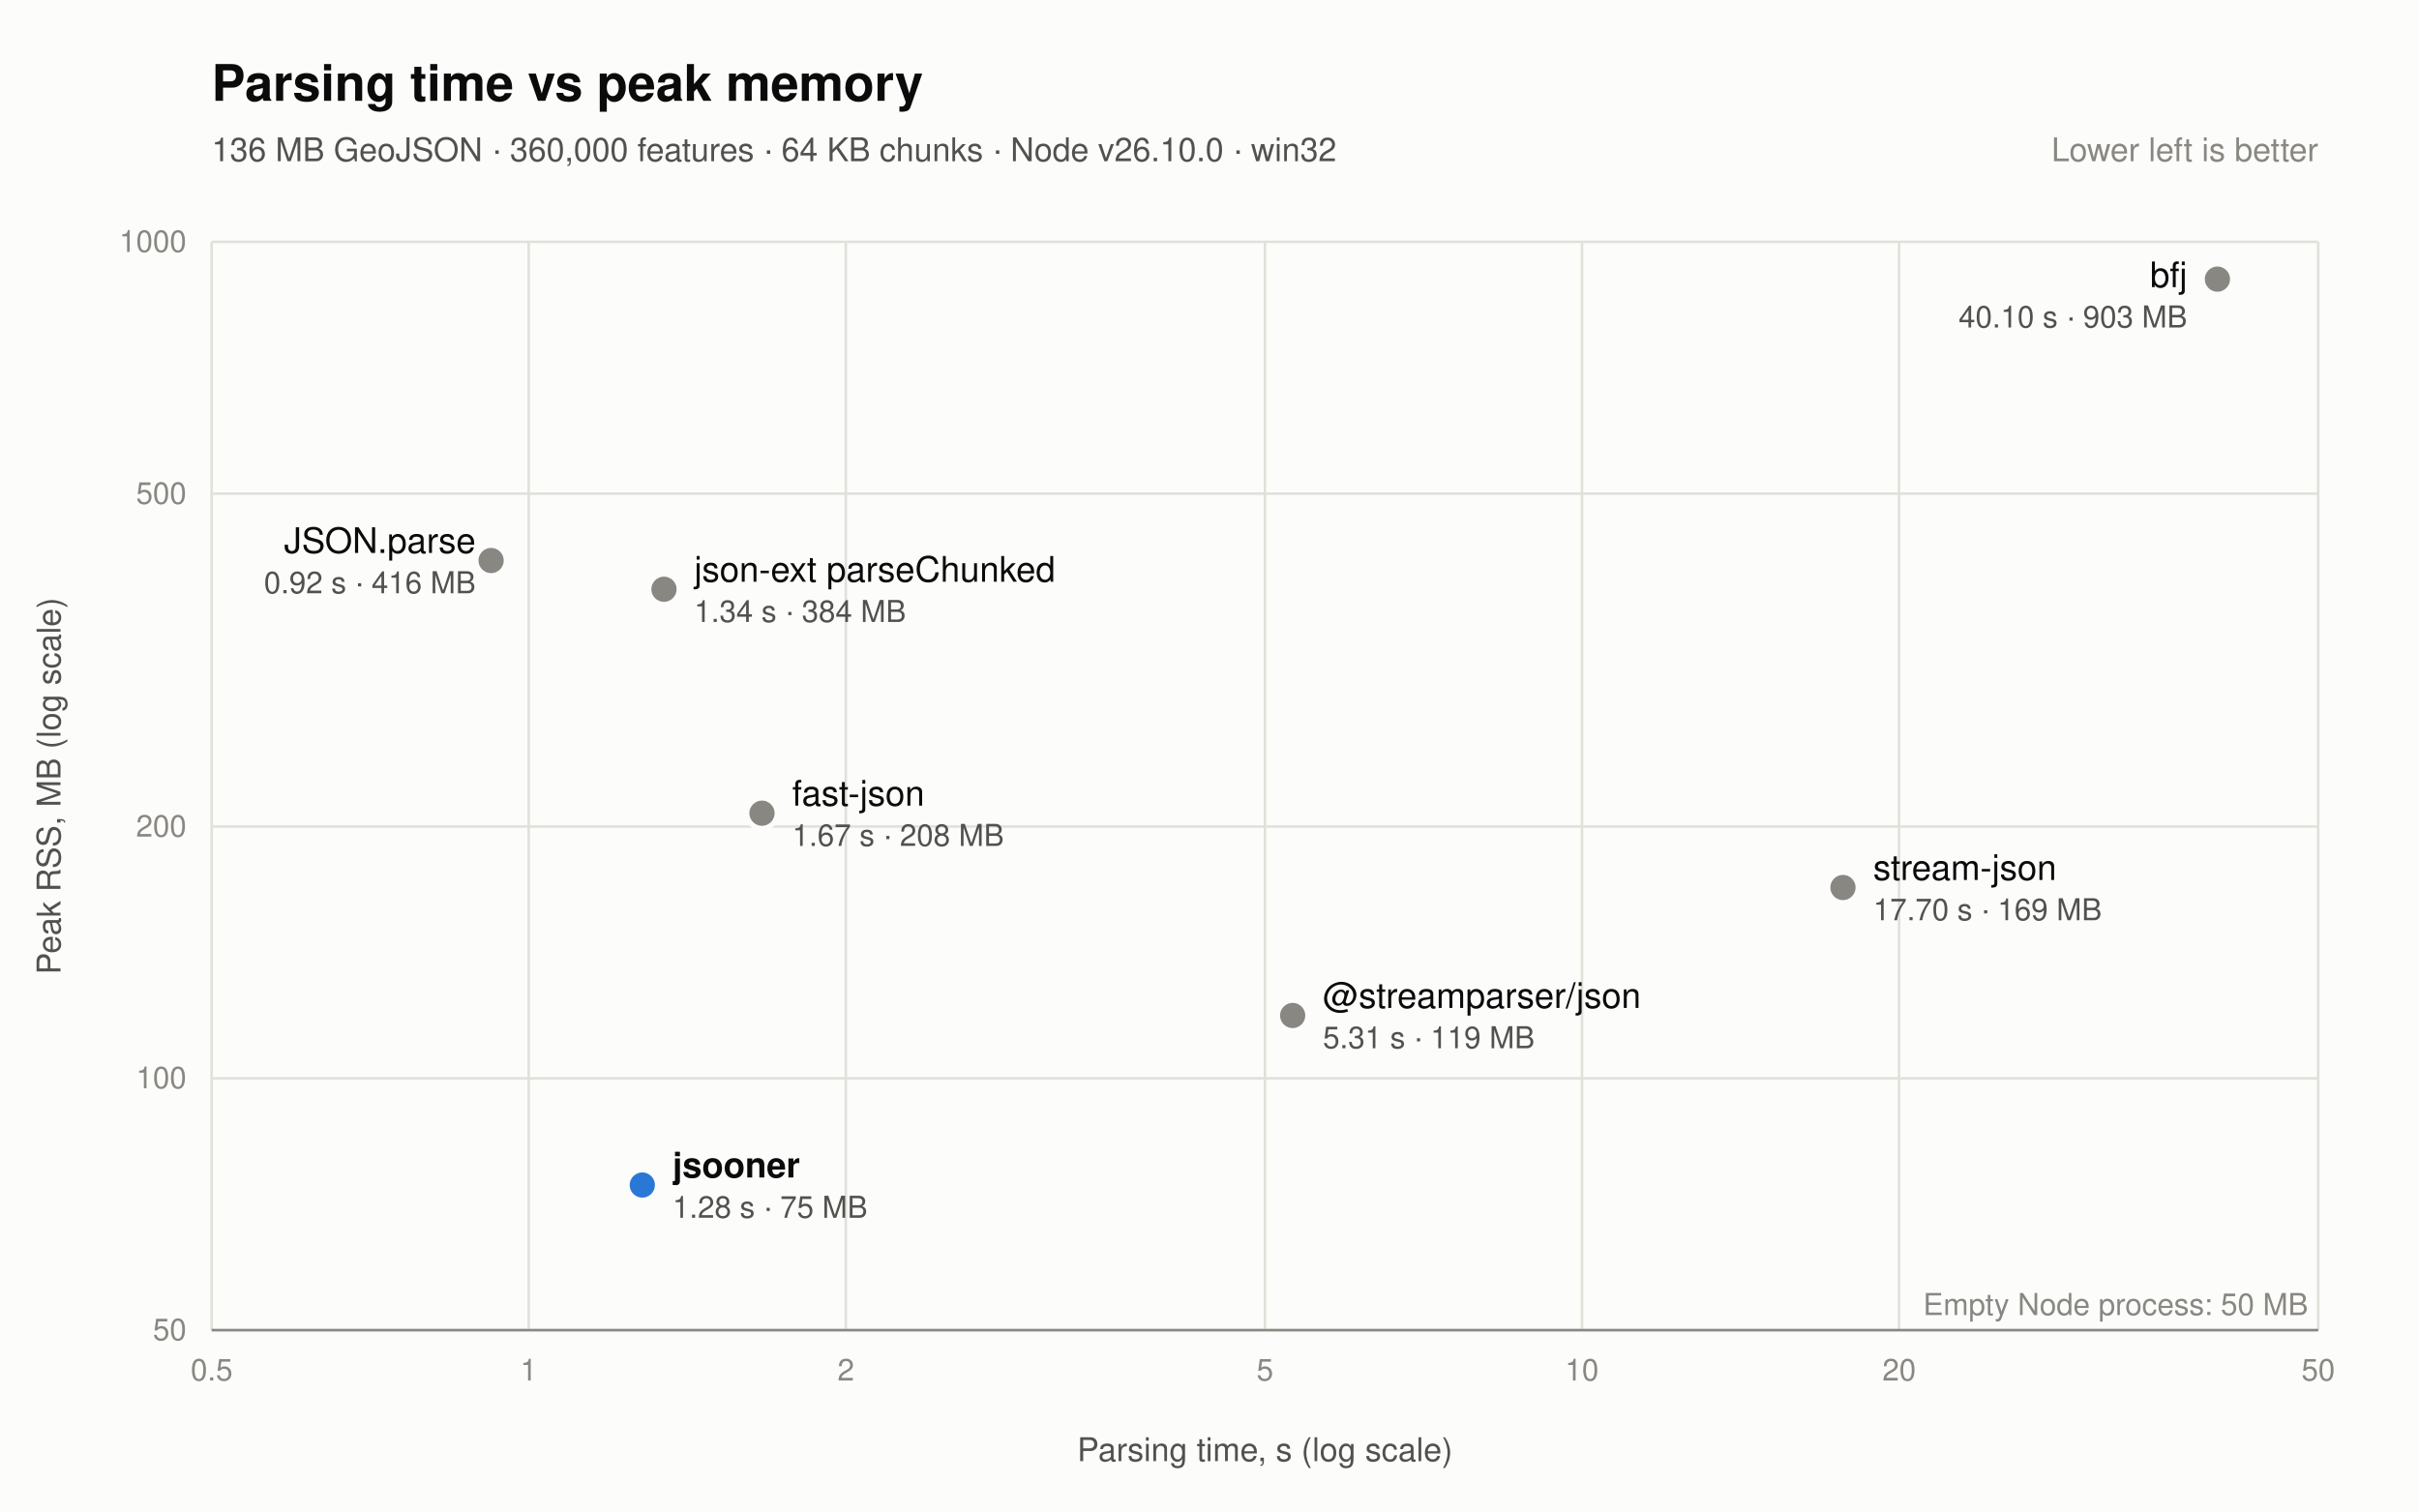
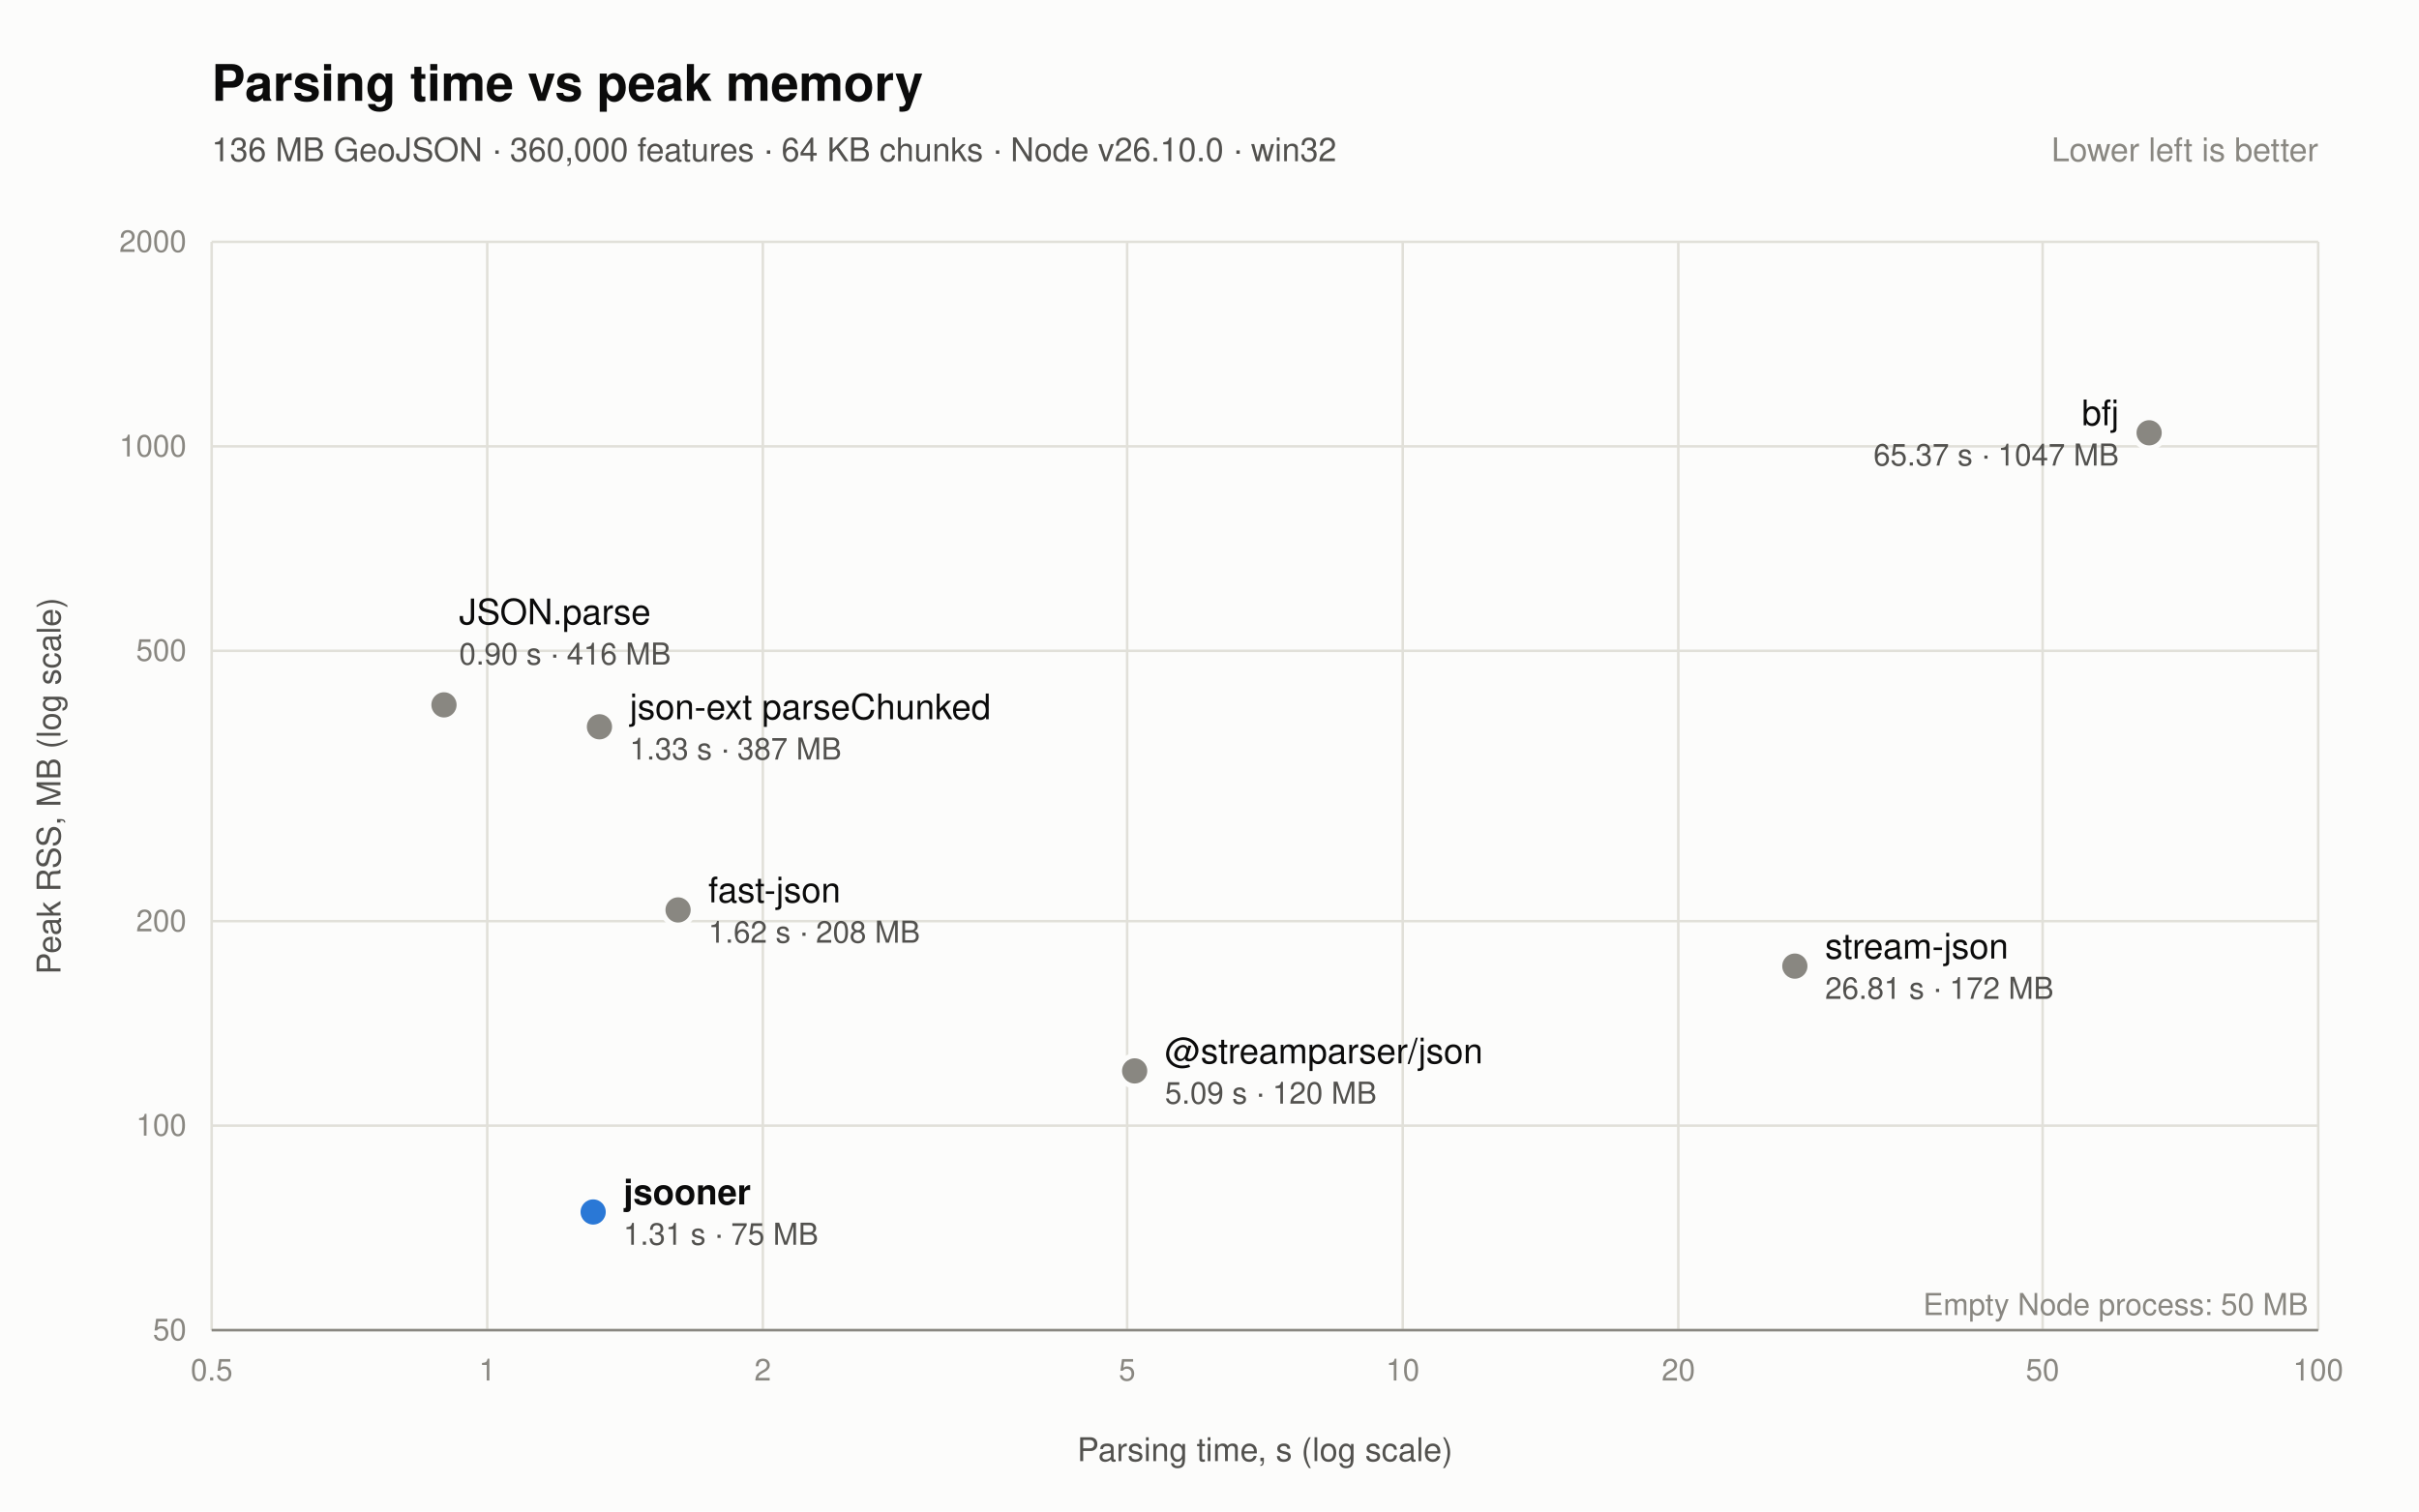
<svg xmlns="http://www.w3.org/2000/svg" width="960" height="600" viewBox="0 0 960 600">
  <rect width="960" height="600" fill="#fcfcfb" />
  <text x="84.0" y="40.0" font-family="Segoe UI, Helvetica Neue, Helvetica, Arial, sans-serif" font-size="20" font-weight="600" fill="#0b0b0b" text-anchor="start">Parsing time vs peak memory</text>
  <text x="84.0" y="64.0" font-family="Segoe UI, Helvetica Neue, Helvetica, Arial, sans-serif" font-size="13" font-weight="400" fill="#52514e" text-anchor="start">136 MB GeoJSON · 360,000 features · 64 KB chunks · Node v26.10.0 · win32</text>
  <text x="920.0" y="64.0" font-family="Segoe UI, Helvetica Neue, Helvetica, Arial, sans-serif" font-size="13" font-weight="400" fill="#898781" text-anchor="end">Lower left is better</text>
  <line x1="84" x2="920" y1="528" y2="528" stroke="#e1e0d9" stroke-width="1" />
  <text x="74.0" y="532.0" font-family="Segoe UI, Helvetica Neue, Helvetica, Arial, sans-serif" font-size="12" font-weight="400" fill="#898781" text-anchor="end">50</text>
-   <line x1="84" x2="920" y1="428.045" y2="428.045" stroke="#e1e0d9" stroke-width="1" />
-   <text x="74.0" y="432.0" font-family="Segoe UI, Helvetica Neue, Helvetica, Arial, sans-serif" font-size="12" font-weight="400" fill="#898781" text-anchor="end">100</text>
-   <line x1="84" x2="920" y1="328.089" y2="328.089" stroke="#e1e0d9" stroke-width="1" />
-   <text x="74.0" y="332.1" font-family="Segoe UI, Helvetica Neue, Helvetica, Arial, sans-serif" font-size="12" font-weight="400" fill="#898781" text-anchor="end">200</text>
-   <line x1="84" x2="920" y1="195.955" y2="195.955" stroke="#e1e0d9" stroke-width="1" />
-   <text x="74.0" y="200.0" font-family="Segoe UI, Helvetica Neue, Helvetica, Arial, sans-serif" font-size="12" font-weight="400" fill="#898781" text-anchor="end">500</text>
+   <line x1="84" x2="920" y1="446.826" y2="446.826" stroke="#e1e0d9" stroke-width="1" />
+   <text x="74.0" y="450.8" font-family="Segoe UI, Helvetica Neue, Helvetica, Arial, sans-serif" font-size="12" font-weight="400" fill="#898781" text-anchor="end">100</text>
+   <line x1="84" x2="920" y1="365.653" y2="365.653" stroke="#e1e0d9" stroke-width="1" />
+   <text x="74.0" y="369.7" font-family="Segoe UI, Helvetica Neue, Helvetica, Arial, sans-serif" font-size="12" font-weight="400" fill="#898781" text-anchor="end">200</text>
+   <line x1="84" x2="920" y1="258.347" y2="258.347" stroke="#e1e0d9" stroke-width="1" />
+   <text x="74.0" y="262.3" font-family="Segoe UI, Helvetica Neue, Helvetica, Arial, sans-serif" font-size="12" font-weight="400" fill="#898781" text-anchor="end">500</text>
+   <line x1="84" x2="920" y1="177.174" y2="177.174" stroke="#e1e0d9" stroke-width="1" />
+   <text x="74.0" y="181.2" font-family="Segoe UI, Helvetica Neue, Helvetica, Arial, sans-serif" font-size="12" font-weight="400" fill="#898781" text-anchor="end">1000</text>
  <line x1="84" x2="920" y1="96" y2="96" stroke="#e1e0d9" stroke-width="1" />
-   <text x="74.0" y="100.0" font-family="Segoe UI, Helvetica Neue, Helvetica, Arial, sans-serif" font-size="12" font-weight="400" fill="#898781" text-anchor="end">1000</text>
+   <text x="74.0" y="100.0" font-family="Segoe UI, Helvetica Neue, Helvetica, Arial, sans-serif" font-size="12" font-weight="400" fill="#898781" text-anchor="end">2000</text>
  <line x1="84" x2="84" y1="96" y2="528" stroke="#e1e0d9" stroke-width="1" />
  <text x="84.0" y="548.0" font-family="Segoe UI, Helvetica Neue, Helvetica, Arial, sans-serif" font-size="12" font-weight="400" fill="#898781" text-anchor="middle">0.5</text>
-   <line x1="209.831" x2="209.831" y1="96" y2="528" stroke="#e1e0d9" stroke-width="1" />
-   <text x="209.8" y="548.0" font-family="Segoe UI, Helvetica Neue, Helvetica, Arial, sans-serif" font-size="12" font-weight="400" fill="#898781" text-anchor="middle">1</text>
-   <line x1="335.661" x2="335.661" y1="96" y2="528" stroke="#e1e0d9" stroke-width="1" />
-   <text x="335.7" y="548.0" font-family="Segoe UI, Helvetica Neue, Helvetica, Arial, sans-serif" font-size="12" font-weight="400" fill="#898781" text-anchor="middle">2</text>
-   <line x1="502" x2="502" y1="96" y2="528" stroke="#e1e0d9" stroke-width="1" />
-   <text x="502.0" y="548.0" font-family="Segoe UI, Helvetica Neue, Helvetica, Arial, sans-serif" font-size="12" font-weight="400" fill="#898781" text-anchor="middle">5</text>
-   <line x1="627.831" x2="627.831" y1="96" y2="528" stroke="#e1e0d9" stroke-width="1" />
-   <text x="627.8" y="548.0" font-family="Segoe UI, Helvetica Neue, Helvetica, Arial, sans-serif" font-size="12" font-weight="400" fill="#898781" text-anchor="middle">10</text>
-   <line x1="753.661" x2="753.661" y1="96" y2="528" stroke="#e1e0d9" stroke-width="1" />
-   <text x="753.7" y="548.0" font-family="Segoe UI, Helvetica Neue, Helvetica, Arial, sans-serif" font-size="12" font-weight="400" fill="#898781" text-anchor="middle">20</text>
+   <line x1="193.369" x2="193.369" y1="96" y2="528" stroke="#e1e0d9" stroke-width="1" />
+   <text x="193.4" y="548.0" font-family="Segoe UI, Helvetica Neue, Helvetica, Arial, sans-serif" font-size="12" font-weight="400" fill="#898781" text-anchor="middle">1</text>
+   <line x1="302.738" x2="302.738" y1="96" y2="528" stroke="#e1e0d9" stroke-width="1" />
+   <text x="302.7" y="548.0" font-family="Segoe UI, Helvetica Neue, Helvetica, Arial, sans-serif" font-size="12" font-weight="400" fill="#898781" text-anchor="middle">2</text>
+   <line x1="447.316" x2="447.316" y1="96" y2="528" stroke="#e1e0d9" stroke-width="1" />
+   <text x="447.3" y="548.0" font-family="Segoe UI, Helvetica Neue, Helvetica, Arial, sans-serif" font-size="12" font-weight="400" fill="#898781" text-anchor="middle">5</text>
+   <line x1="556.684" x2="556.684" y1="96" y2="528" stroke="#e1e0d9" stroke-width="1" />
+   <text x="556.7" y="548.0" font-family="Segoe UI, Helvetica Neue, Helvetica, Arial, sans-serif" font-size="12" font-weight="400" fill="#898781" text-anchor="middle">10</text>
+   <line x1="666.053" x2="666.053" y1="96" y2="528" stroke="#e1e0d9" stroke-width="1" />
+   <text x="666.1" y="548.0" font-family="Segoe UI, Helvetica Neue, Helvetica, Arial, sans-serif" font-size="12" font-weight="400" fill="#898781" text-anchor="middle">20</text>
+   <line x1="810.631" x2="810.631" y1="96" y2="528" stroke="#e1e0d9" stroke-width="1" />
+   <text x="810.6" y="548.0" font-family="Segoe UI, Helvetica Neue, Helvetica, Arial, sans-serif" font-size="12" font-weight="400" fill="#898781" text-anchor="middle">50</text>
  <line x1="920" x2="920" y1="96" y2="528" stroke="#e1e0d9" stroke-width="1" />
-   <text x="920.0" y="548.0" font-family="Segoe UI, Helvetica Neue, Helvetica, Arial, sans-serif" font-size="12" font-weight="400" fill="#898781" text-anchor="middle">50</text>
+   <text x="920.0" y="548.0" font-family="Segoe UI, Helvetica Neue, Helvetica, Arial, sans-serif" font-size="12" font-weight="400" fill="#898781" text-anchor="middle">100</text>
  <text x="502.0" y="580.0" font-family="Segoe UI, Helvetica Neue, Helvetica, Arial, sans-serif" font-size="13" font-weight="400" fill="#52514e" text-anchor="middle">Parsing time, s (log scale)</text>
  <g transform="translate(24 312) rotate(-90)">
    <text x="0.0" y="0.0" font-family="Segoe UI, Helvetica Neue, Helvetica, Arial, sans-serif" font-size="13" font-weight="400" fill="#52514e" text-anchor="middle">Peak RSS, MB (log scale)</text>
  </g>
  <line x1="84" x2="920" y1="528" y2="528" stroke="#898781" stroke-width="1" />
  <text x="916.0" y="522.0" font-family="Segoe UI, Helvetica Neue, Helvetica, Arial, sans-serif" font-size="12" font-weight="400" fill="#898781" text-anchor="end">Empty Node process: 50 MB</text>
-   <circle cx="194.9" cy="222.5" r="6" fill="#898781" stroke="#fcfcfb" stroke-width="2" />
-   <circle cx="263.5" cy="233.9" r="6" fill="#898781" stroke="#fcfcfb" stroke-width="2" />
-   <circle cx="302.4" cy="322.8" r="6" fill="#898781" stroke="#fcfcfb" stroke-width="2" />
-   <circle cx="513.0" cy="403.1" r="6" fill="#898781" stroke="#fcfcfb" stroke-width="2" />
-   <circle cx="731.4" cy="352.3" r="6" fill="#898781" stroke="#fcfcfb" stroke-width="2" />
-   <circle cx="880.0" cy="110.8" r="6" fill="#898781" stroke="#fcfcfb" stroke-width="2" />
-   <circle cx="254.9" cy="470.4" r="6" fill="#2a78d6" stroke="#fcfcfb" stroke-width="2" />
-   <text x="266.9" y="467.4" font-family="Segoe UI, Helvetica Neue, Helvetica, Arial, sans-serif" font-size="14" font-weight="600" fill="#0b0b0b" text-anchor="start">jsooner</text>
-   <text x="266.9" y="483.4" font-family="Segoe UI, Helvetica Neue, Helvetica, Arial, sans-serif" font-size="12" font-weight="400" fill="#52514e" text-anchor="start">1.28 s · 75 MB</text>
-   <text x="868.0" y="114.0" font-family="Segoe UI, Helvetica Neue, Helvetica, Arial, sans-serif" font-size="14" font-weight="400" fill="#0b0b0b" text-anchor="end">bfj</text>
-   <text x="868.0" y="130.0" font-family="Segoe UI, Helvetica Neue, Helvetica, Arial, sans-serif" font-size="12" font-weight="400" fill="#52514e" text-anchor="end">40.10 s · 903 MB</text>
-   <text x="743.4" y="349.3" font-family="Segoe UI, Helvetica Neue, Helvetica, Arial, sans-serif" font-size="14" font-weight="400" fill="#0b0b0b" text-anchor="start">stream-json</text>
-   <text x="743.4" y="365.3" font-family="Segoe UI, Helvetica Neue, Helvetica, Arial, sans-serif" font-size="12" font-weight="400" fill="#52514e" text-anchor="start">17.70 s · 169 MB</text>
-   <text x="525.0" y="400.1" font-family="Segoe UI, Helvetica Neue, Helvetica, Arial, sans-serif" font-size="14" font-weight="400" fill="#0b0b0b" text-anchor="start">@streamparser/json</text>
-   <text x="525.0" y="416.1" font-family="Segoe UI, Helvetica Neue, Helvetica, Arial, sans-serif" font-size="12" font-weight="400" fill="#52514e" text-anchor="start">5.31 s · 119 MB</text>
-   <text x="314.4" y="319.8" font-family="Segoe UI, Helvetica Neue, Helvetica, Arial, sans-serif" font-size="14" font-weight="400" fill="#0b0b0b" text-anchor="start">fast-json</text>
-   <text x="314.4" y="335.8" font-family="Segoe UI, Helvetica Neue, Helvetica, Arial, sans-serif" font-size="12" font-weight="400" fill="#52514e" text-anchor="start">1.67 s · 208 MB</text>
-   <text x="275.5" y="230.9" font-family="Segoe UI, Helvetica Neue, Helvetica, Arial, sans-serif" font-size="14" font-weight="400" fill="#0b0b0b" text-anchor="start">json-ext parseChunked</text>
-   <text x="275.5" y="246.9" font-family="Segoe UI, Helvetica Neue, Helvetica, Arial, sans-serif" font-size="12" font-weight="400" fill="#52514e" text-anchor="start">1.34 s · 384 MB</text>
-   <text x="188.8" y="219.5" font-family="Segoe UI, Helvetica Neue, Helvetica, Arial, sans-serif" font-size="14" font-weight="400" fill="#0b0b0b" text-anchor="end">JSON.parse</text>
-   <text x="188.8" y="235.5" font-family="Segoe UI, Helvetica Neue, Helvetica, Arial, sans-serif" font-size="12" font-weight="400" fill="#52514e" text-anchor="end">0.92 s · 416 MB</text>
+   <circle cx="176.2" cy="279.8" r="6" fill="#898781" stroke="#fcfcfb" stroke-width="2" />
+   <circle cx="237.9" cy="288.5" r="6" fill="#898781" stroke="#fcfcfb" stroke-width="2" />
+   <circle cx="269.1" cy="361.2" r="6" fill="#898781" stroke="#fcfcfb" stroke-width="2" />
+   <circle cx="450.3" cy="425.1" r="6" fill="#898781" stroke="#fcfcfb" stroke-width="2" />
+   <circle cx="712.3" cy="383.5" r="6" fill="#898781" stroke="#fcfcfb" stroke-width="2" />
+   <circle cx="852.9" cy="171.8" r="6" fill="#898781" stroke="#fcfcfb" stroke-width="2" />
+   <circle cx="235.4" cy="481.1" r="6" fill="#2a78d6" stroke="#fcfcfb" stroke-width="2" />
+   <text x="247.4" y="478.1" font-family="Segoe UI, Helvetica Neue, Helvetica, Arial, sans-serif" font-size="14" font-weight="600" fill="#0b0b0b" text-anchor="start">jsooner</text>
+   <text x="247.4" y="494.1" font-family="Segoe UI, Helvetica Neue, Helvetica, Arial, sans-serif" font-size="12" font-weight="400" fill="#52514e" text-anchor="start">1.31 s · 75 MB</text>
+   <text x="840.9" y="168.8" font-family="Segoe UI, Helvetica Neue, Helvetica, Arial, sans-serif" font-size="14" font-weight="400" fill="#0b0b0b" text-anchor="end">bfj</text>
+   <text x="840.9" y="184.8" font-family="Segoe UI, Helvetica Neue, Helvetica, Arial, sans-serif" font-size="12" font-weight="400" fill="#52514e" text-anchor="end">65.37 s · 1047 MB</text>
+   <text x="724.3" y="380.5" font-family="Segoe UI, Helvetica Neue, Helvetica, Arial, sans-serif" font-size="14" font-weight="400" fill="#0b0b0b" text-anchor="start">stream-json</text>
+   <text x="724.3" y="396.5" font-family="Segoe UI, Helvetica Neue, Helvetica, Arial, sans-serif" font-size="12" font-weight="400" fill="#52514e" text-anchor="start">26.81 s · 172 MB</text>
+   <text x="462.3" y="422.1" font-family="Segoe UI, Helvetica Neue, Helvetica, Arial, sans-serif" font-size="14" font-weight="400" fill="#0b0b0b" text-anchor="start">@streamparser/json</text>
+   <text x="462.3" y="438.1" font-family="Segoe UI, Helvetica Neue, Helvetica, Arial, sans-serif" font-size="12" font-weight="400" fill="#52514e" text-anchor="start">5.09 s · 120 MB</text>
+   <text x="281.1" y="358.2" font-family="Segoe UI, Helvetica Neue, Helvetica, Arial, sans-serif" font-size="14" font-weight="400" fill="#0b0b0b" text-anchor="start">fast-json</text>
+   <text x="281.1" y="374.2" font-family="Segoe UI, Helvetica Neue, Helvetica, Arial, sans-serif" font-size="12" font-weight="400" fill="#52514e" text-anchor="start">1.62 s · 208 MB</text>
+   <text x="249.9" y="285.5" font-family="Segoe UI, Helvetica Neue, Helvetica, Arial, sans-serif" font-size="14" font-weight="400" fill="#0b0b0b" text-anchor="start">json-ext parseChunked</text>
+   <text x="249.9" y="301.5" font-family="Segoe UI, Helvetica Neue, Helvetica, Arial, sans-serif" font-size="12" font-weight="400" fill="#52514e" text-anchor="start">1.33 s · 387 MB</text>
+   <text x="182.2" y="247.8" font-family="Segoe UI, Helvetica Neue, Helvetica, Arial, sans-serif" font-size="14" font-weight="400" fill="#0b0b0b" text-anchor="start">JSON.parse</text>
+   <text x="182.2" y="263.8" font-family="Segoe UI, Helvetica Neue, Helvetica, Arial, sans-serif" font-size="12" font-weight="400" fill="#52514e" text-anchor="start">0.90 s · 416 MB</text>
</svg>
